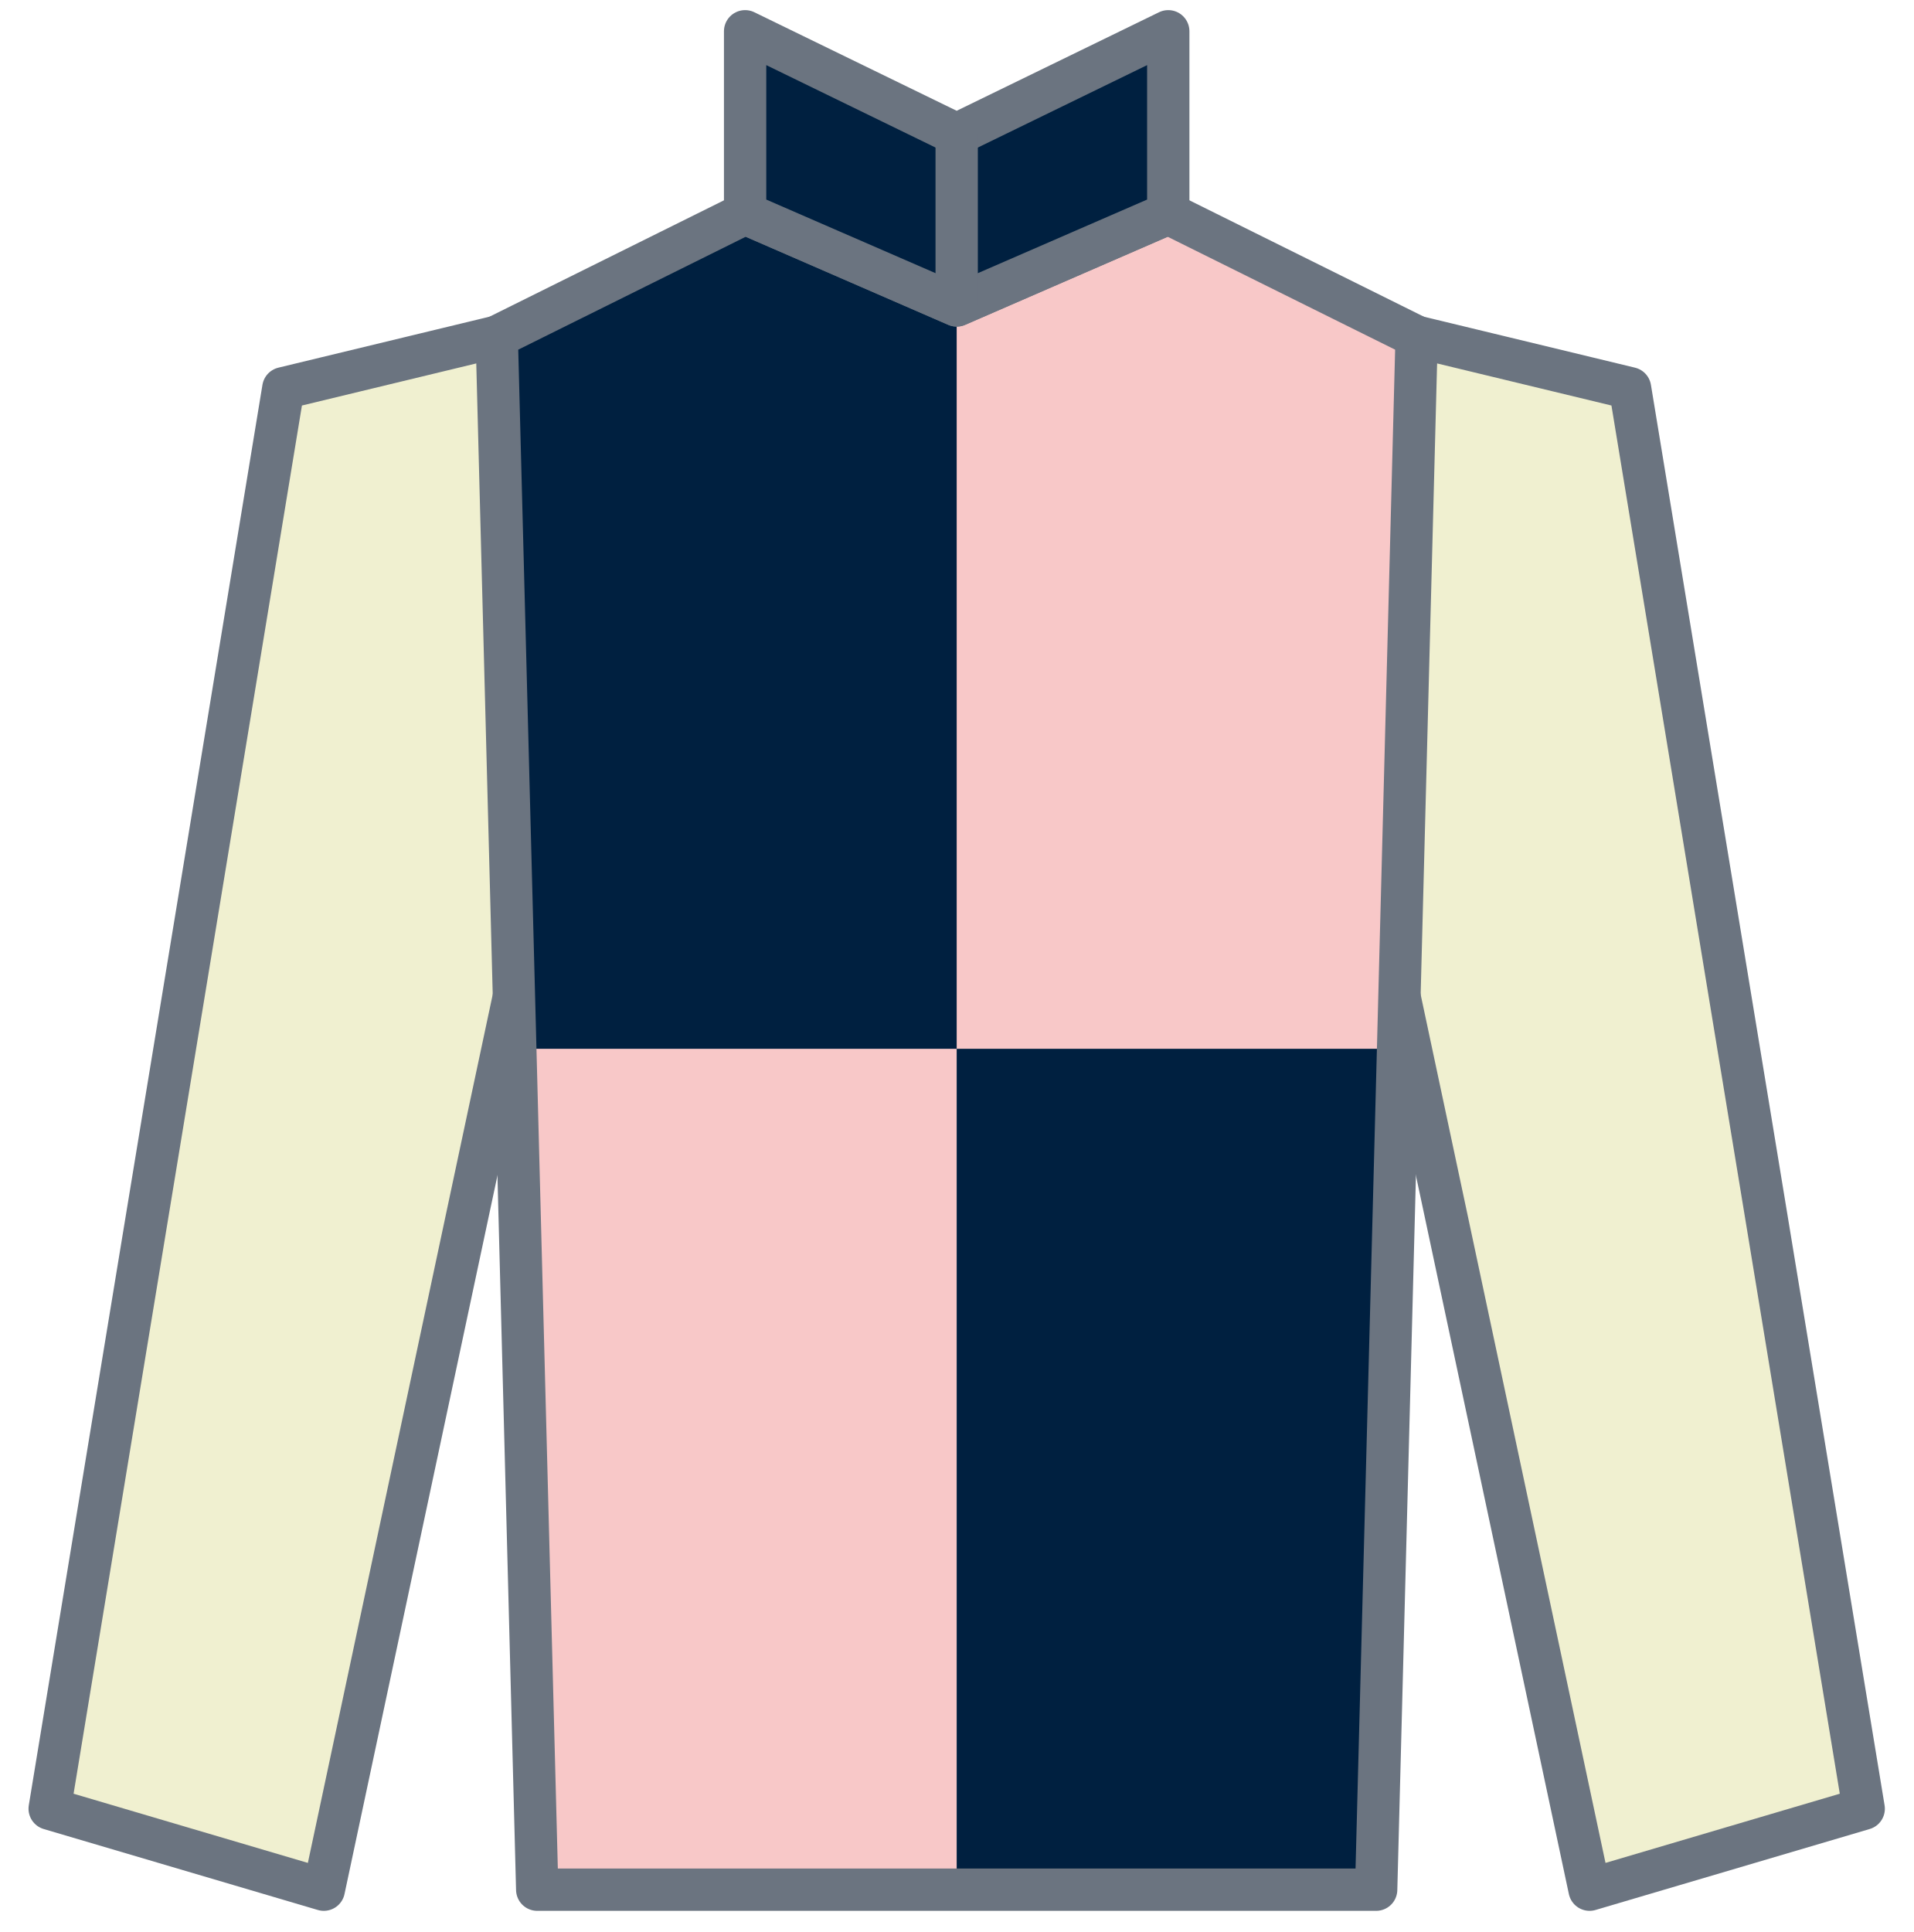
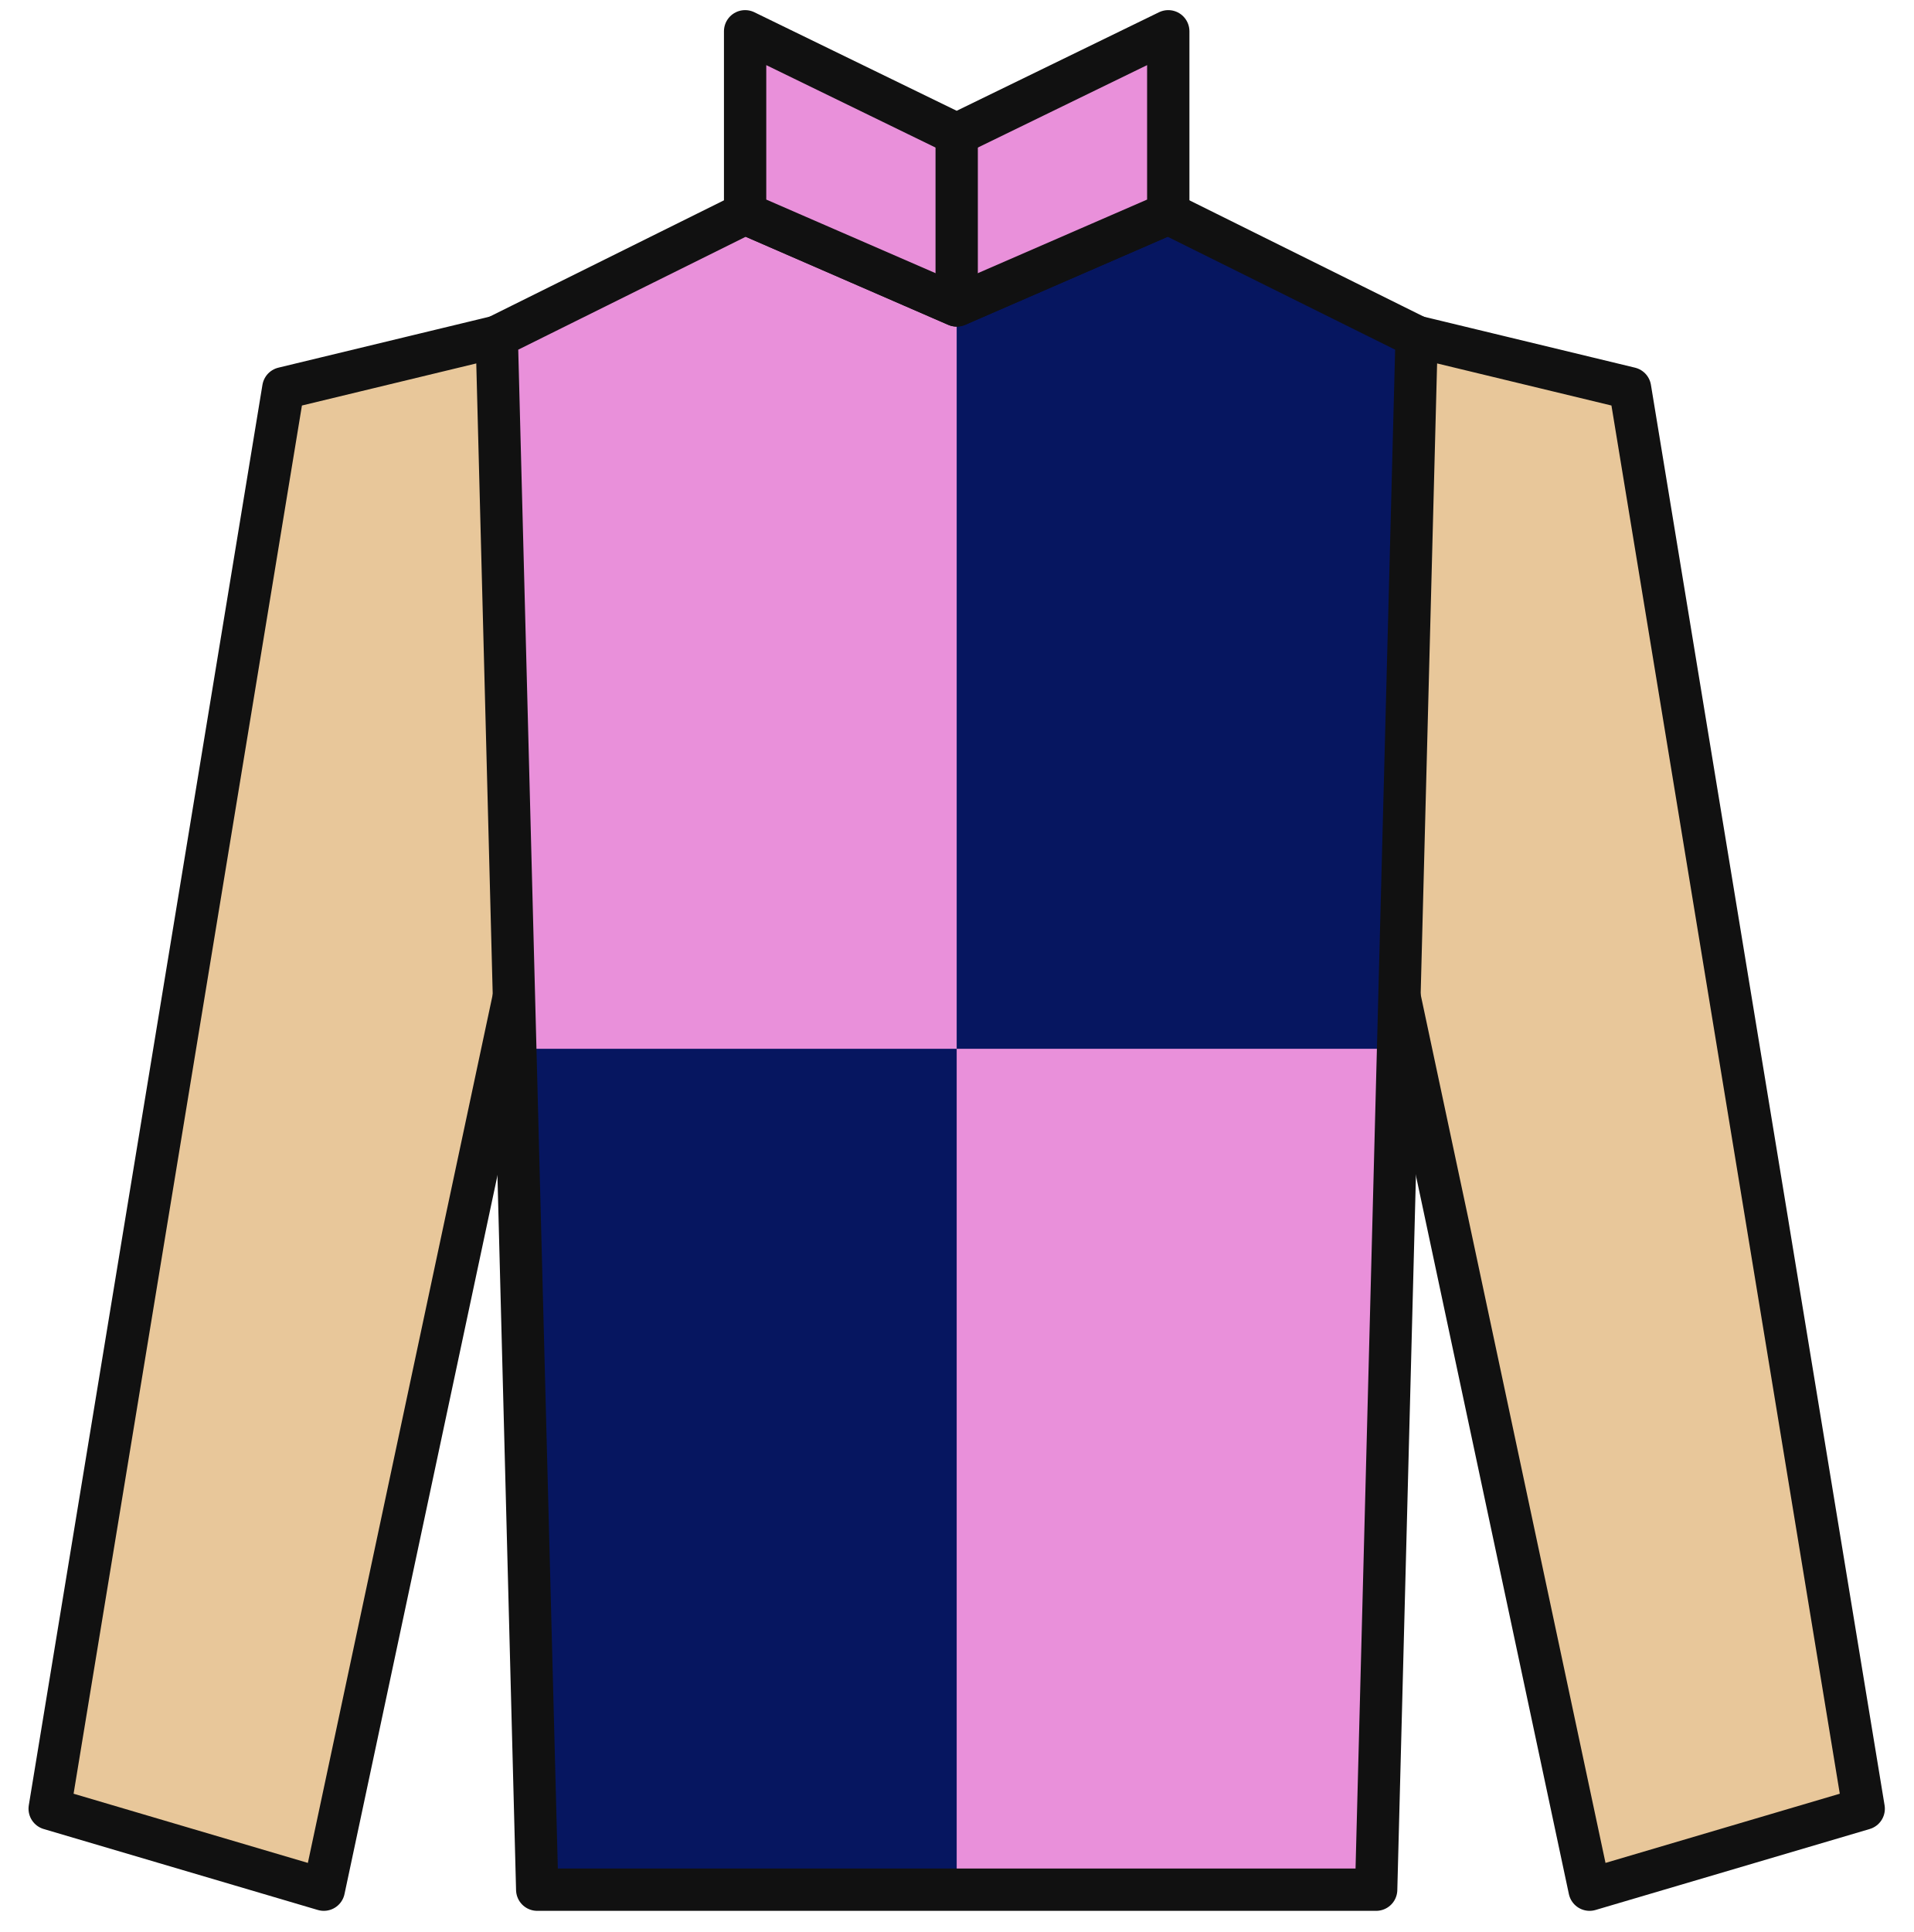
<svg xmlns="http://www.w3.org/2000/svg" class="trikot" viewBox="-1.5 -0.5 104 105" aria-hidden="true">
-   <clipPath id="b8783al">
+   <clipPath id="fix138al">
    <path d="M25.5,17.8 L13.9,20.6 L1.2,97.8 L16.1,102.2 L27,51 Z" />
  </clipPath>
-   <g clip-path="url(#b8783al)">
-     <rect x="0" y="17" width="28" height="86.5" fill="#F0F0D0" />
+   <g clip-path="url(#fix138al)">
+     <rect x="0" y="17" width="28" height="86.5" fill="#E8C79A" />
  </g>
-   <path d="M25.5,17.8 L13.9,20.6 L1.2,97.8 L16.1,102.2 L27,51 Z" fill="none" stroke="#6B7480" stroke-width="2.3" stroke-linejoin="round" />
-   <clipPath id="b8783ar">
+   <path d="M25.5,17.8 L13.9,20.6 L1.2,97.8 L16.1,102.2 L27,51 Z" fill="none" stroke="#111111" stroke-width="2.3" stroke-linejoin="round" />
+   <clipPath id="fix138ar">
    <path d="M75.5,17.8 L87.1,20.6 L99.8,97.8 L84.9,102.2 L74,51 Z" />
  </clipPath>
-   <g clip-path="url(#b8783ar)">
-     <rect x="73" y="17" width="28" height="86.5" fill="#F0F0D0" />
+   <g clip-path="url(#fix138ar)">
+     <rect x="73" y="17" width="28" height="86.5" fill="#E8C79A" />
  </g>
-   <path d="M75.5,17.8 L87.1,20.6 L99.8,97.8 L84.9,102.2 L74,51 Z" fill="none" stroke="#6B7480" stroke-width="2.3" stroke-linejoin="round" />
-   <clipPath id="b8783k">
+   <path d="M75.5,17.8 L87.1,20.6 L99.8,97.8 L84.9,102.2 L74,51 Z" fill="none" stroke="#111111" stroke-width="2.3" stroke-linejoin="round" />
+   <clipPath id="fix138k">
    <path d="M25.5,17.8 L39,11.1 L50.5,16.1 L62,11.1 L75.5,17.8 L73.3,102.2 L27.7,102.2 Z" />
  </clipPath>
-   <g clip-path="url(#b8783k)">
-     <rect x="25" y="10" width="51" height="93" fill="#002040" />
-     <rect x="50.5" y="10" width="25.5" height="46.5" fill="#F8C8C8" />
-     <rect x="25" y="56.5" width="25.5" height="46.5" fill="#F8C8C8" />
+   <g clip-path="url(#fix138k)">
+     <rect x="25" y="10" width="51" height="93" fill="#E990DA" />
+     <rect x="50.5" y="10" width="25.5" height="46.5" fill="#061660" />
+     <rect x="25" y="56.5" width="25.5" height="46.5" fill="#061660" />
  </g>
-   <path d="M25.5,17.8 L39,11.1 L50.5,16.1 L62,11.1 L75.5,17.8 L73.3,102.2 L27.7,102.2 Z" fill="none" stroke="#6B7480" stroke-width="2.3" stroke-linejoin="round" />
-   <path d="M39,1.2 L50.5,6.8 L62,1.2 L62,11.1 L50.5,16.1 L39,11.1 Z" fill="#002040" stroke="#6B7480" stroke-width="2.3" stroke-linejoin="round" />
-   <path d="M50.5,6.8 L50.5,16.1" fill="none" stroke="#6B7480" stroke-width="2.3" />
+   <path d="M25.5,17.8 L39,11.1 L50.5,16.1 L62,11.1 L75.5,17.8 L73.3,102.2 L27.7,102.2 Z" fill="none" stroke="#111111" stroke-width="2.3" stroke-linejoin="round" />
+   <path d="M39,1.2 L50.5,6.8 L62,1.2 L62,11.1 L50.5,16.1 L39,11.1 Z" fill="#E990DA" stroke="#111111" stroke-width="2.3" stroke-linejoin="round" />
+   <path d="M50.5,6.8 L50.5,16.1" fill="none" stroke="#111111" stroke-width="2.3" />
</svg>
